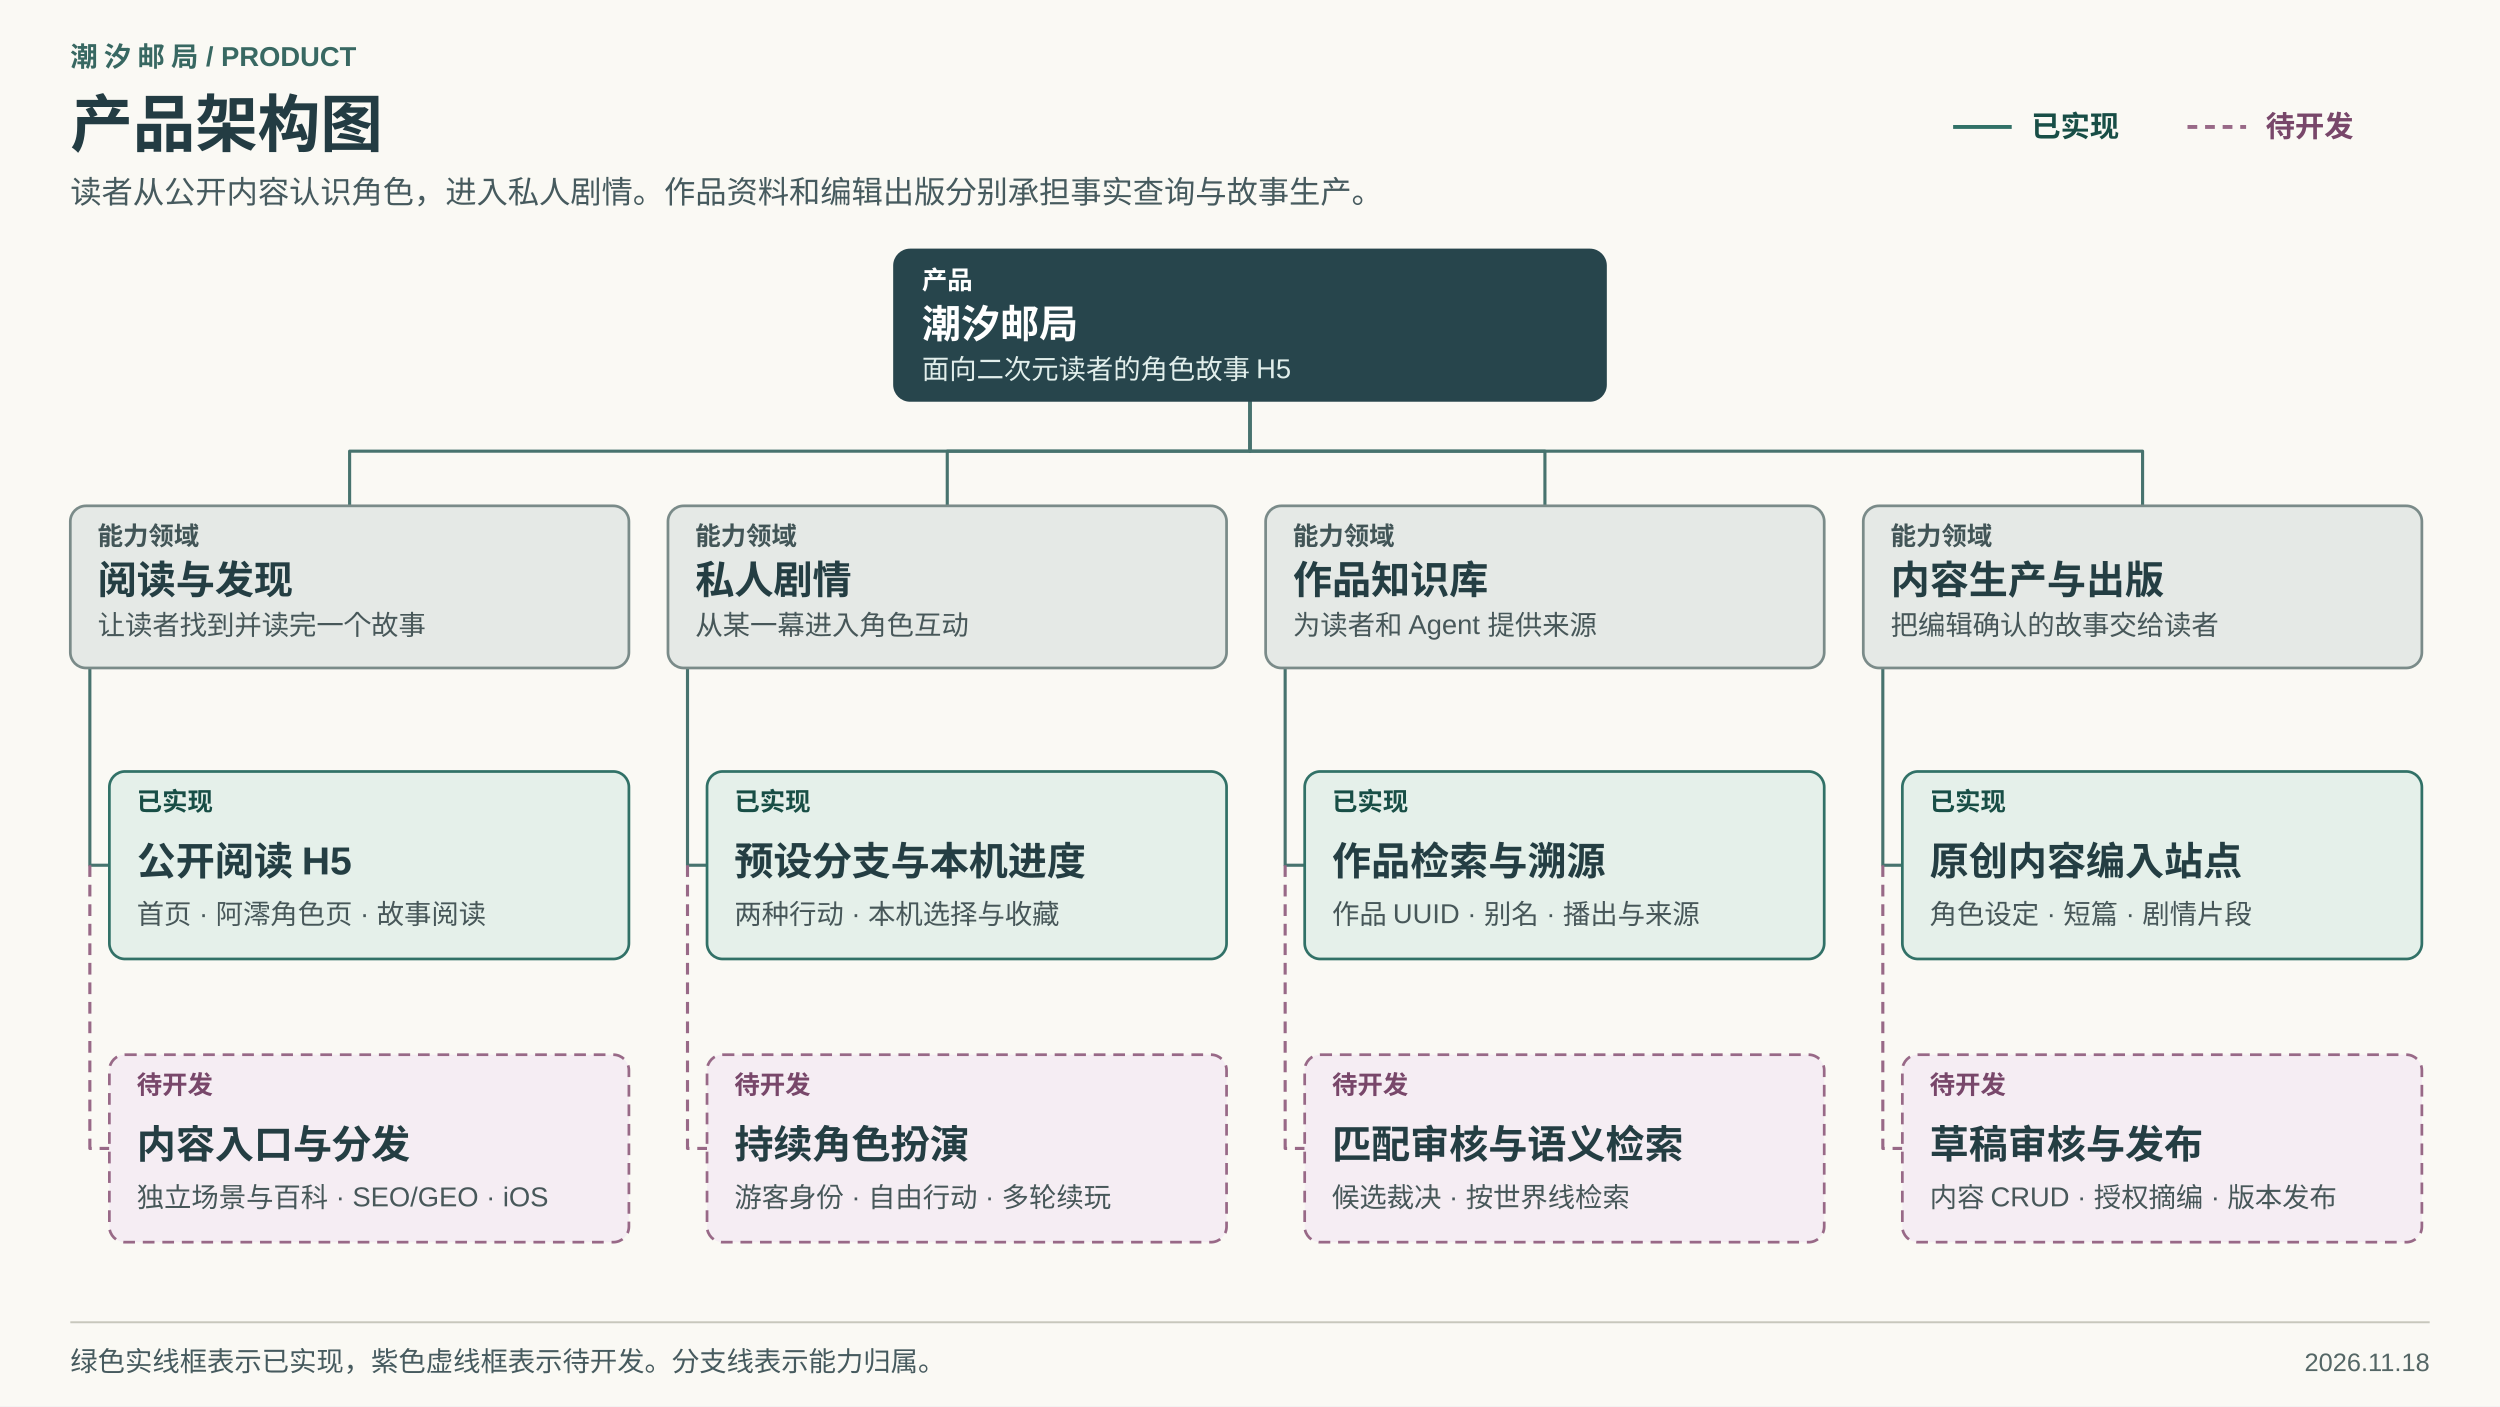
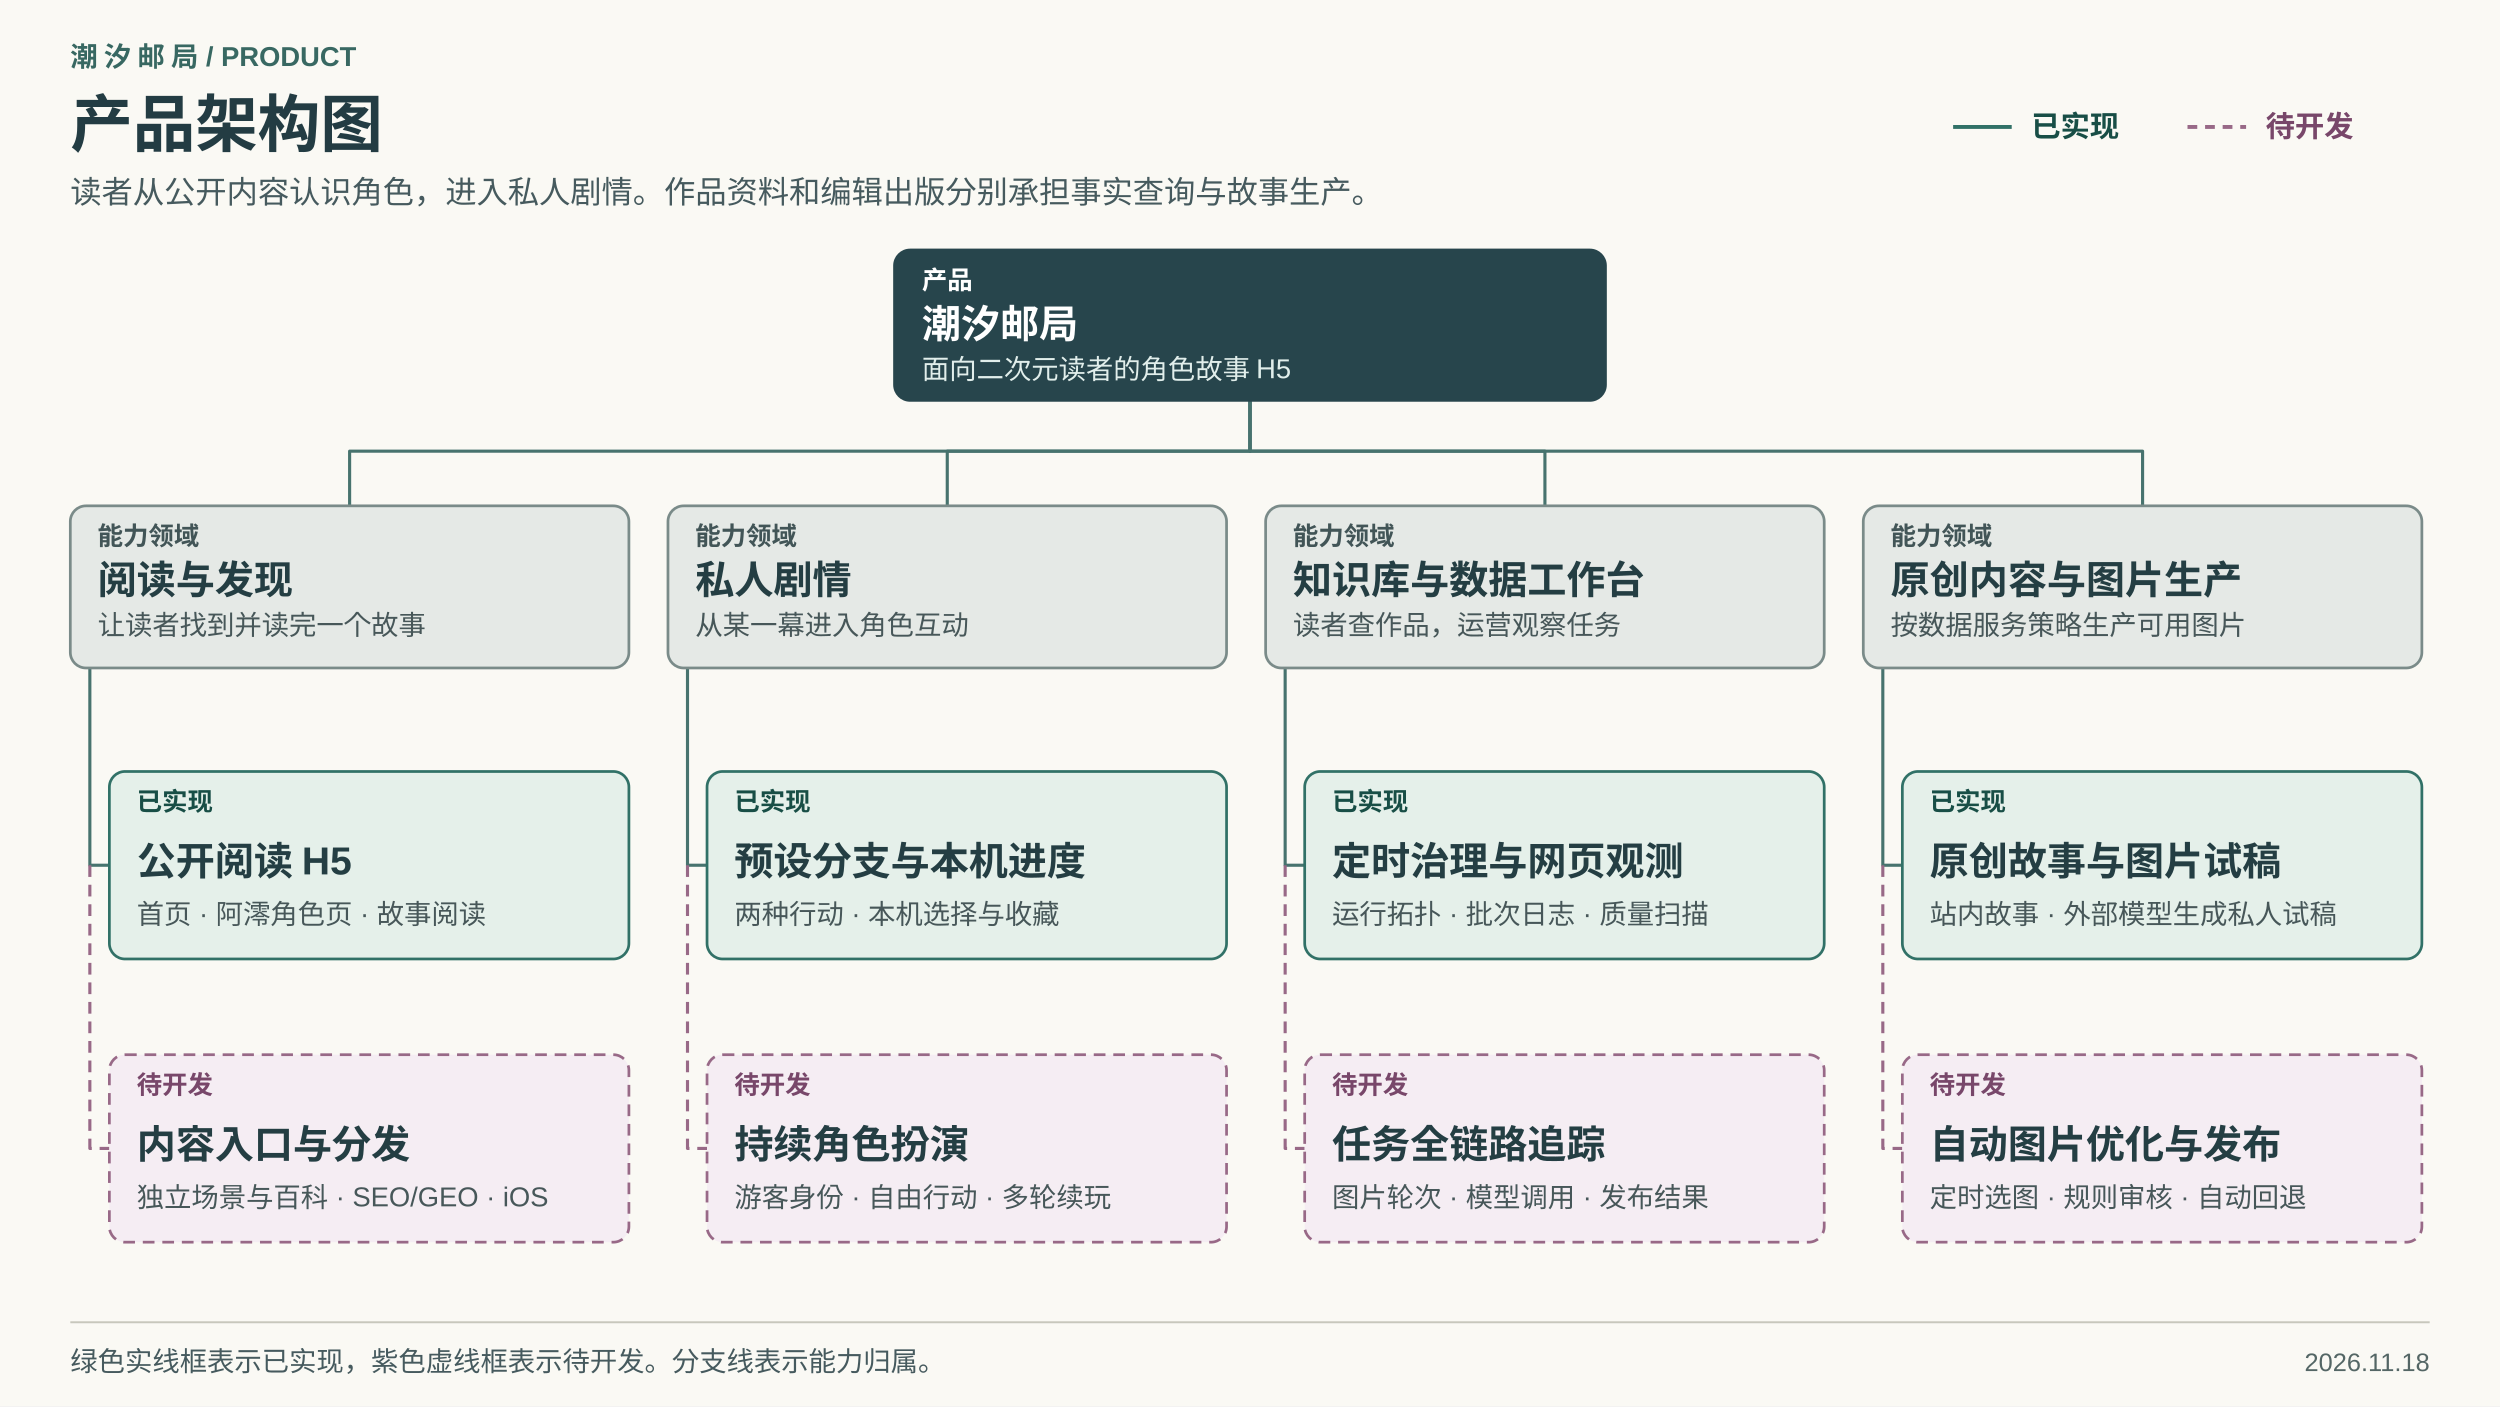
<svg xmlns="http://www.w3.org/2000/svg" viewBox="0 0 1280 720" aria-labelledby="title-product desc-product" font-family="PingFang SC, Microsoft YaHei, Arial, sans-serif">
  <defs>
    <marker id="product-live" viewBox="0 0 8 8" refX="7" refY="4" markerWidth="7" markerHeight="7" orient="auto">
      <path d="M0 0 L8 4 L0 8 Z" fill="#47736e" />
    </marker>
    <marker id="product-next" viewBox="0 0 8 8" refX="7" refY="4" markerWidth="7" markerHeight="7" orient="auto">
      <path d="M0 0 L8 4 L0 8 Z" fill="#986987" />
    </marker>
  </defs>
  <rect width="1280" height="720" fill="#faf9f4" />
  <text x="36" y="34" font-size="14" fill="#386862" font-weight="700" text-anchor="start">潮 汐 邮 局   /   PRODUCT</text>
  <text x="36" y="75" font-size="32" fill="#233c43" font-weight="700" text-anchor="start">产品架构图</text>
  <text x="36" y="104" font-size="16" fill="#465a5e" font-weight="400" text-anchor="start">读者从公开内容认识角色，进入私人剧情。作品资料和编辑出版分别承担事实查询与故事生产。</text>
  <line x1="1000" y1="65" x2="1030" y2="65" stroke="#317167" stroke-width="2" />
  <text x="1040" y="70" font-size="15" fill="#184e46" font-weight="650" text-anchor="start">已实现</text>
  <line x1="1120" y1="65" x2="1150" y2="65" stroke="#986987" stroke-width="2" stroke-dasharray="5 4" />
  <text x="1160" y="70" font-size="15" fill="#78476a" font-weight="650" text-anchor="start">待开发</text>
  <polyline points="640,205 640,231 179,231 179,259" fill="none" stroke="#47736e" stroke-width="1.6" stroke-linejoin="round" />
  <polyline points="46,342 46,443 56,443" fill="none" stroke="#47736e" stroke-width="1.6" stroke-linejoin="round" />
  <polyline points="46,443 46,588 56,588" fill="none" stroke="#986987" stroke-width="1.6" stroke-linejoin="round" stroke-dasharray="6 4" />
  <polyline points="640,205 640,231 485,231 485,259" fill="none" stroke="#47736e" stroke-width="1.6" stroke-linejoin="round" />
  <polyline points="352,342 352,443 362,443" fill="none" stroke="#47736e" stroke-width="1.6" stroke-linejoin="round" />
  <polyline points="352,443 352,588 362,588" fill="none" stroke="#986987" stroke-width="1.6" stroke-linejoin="round" stroke-dasharray="6 4" />
  <polyline points="640,205 640,231 791,231 791,259" fill="none" stroke="#47736e" stroke-width="1.6" stroke-linejoin="round" />
  <polyline points="658,342 658,443 668,443" fill="none" stroke="#47736e" stroke-width="1.6" stroke-linejoin="round" />
  <polyline points="658,443 658,588 668,588" fill="none" stroke="#986987" stroke-width="1.6" stroke-linejoin="round" stroke-dasharray="6 4" />
  <polyline points="640,205 640,231 1097,231 1097,259" fill="none" stroke="#47736e" stroke-width="1.6" stroke-linejoin="round" />
  <polyline points="964,342 964,443 974,443" fill="none" stroke="#47736e" stroke-width="1.6" stroke-linejoin="round" />
  <polyline points="964,443 964,588 974,588" fill="none" stroke="#986987" stroke-width="1.6" stroke-linejoin="round" stroke-dasharray="6 4" />
  <g class="node" data-node="site" role="group" aria-label="产品，潮汐邮局">
    <rect x="458" y="128" width="364" height="77" rx="8" fill="#27454c" stroke="#27454c" stroke-width="1.4" />
    <text x="472" y="148" font-size="13" fill="#ffffff" font-weight="650" text-anchor="start">产品</text>
    <text x="472" y="173" font-size="20" fill="#fff" font-weight="650" text-anchor="start">潮汐邮局</text>
    <text x="472" y="194" font-size="14" fill="#e1eeeb" font-weight="400" text-anchor="start">面向二次元读者的角色故事 H5</text>
  </g>
  <g class="node" data-node="read" role="group" aria-label="能力领域，阅读与发现">
    <rect x="36" y="259" width="286" height="83" rx="8" fill="#e5e9e6" stroke="#7a8b89" stroke-width="1.4" />
    <text x="50" y="279" font-size="13" fill="#425557" font-weight="650" text-anchor="start">能力领域</text>
    <text x="50" y="304" font-size="20" fill="#243e43" font-weight="650" text-anchor="start">阅读与发现</text>
    <text x="50" y="325" font-size="14" fill="#475759" font-weight="400" text-anchor="start">让读者找到并读完一个故事</text>
  </g>
  <g class="node" data-node="read1" role="group" aria-label="已实现，公开阅读 H5">
    <rect x="56" y="395" width="266" height="96" rx="8" fill="#e5f0ea" stroke="#317167" stroke-width="1.4" />
    <text x="70" y="415" font-size="13" fill="#184e46" font-weight="650" text-anchor="start">已实现</text>
    <text x="70" y="448" font-size="20" fill="#243e43" font-weight="650" text-anchor="start">公开阅读 H5</text>
    <text x="70" y="473" font-size="14" fill="#475759" font-weight="400" text-anchor="start">首页 · 阿澪角色页 · 故事阅读</text>
  </g>
  <g class="node" data-node="read2" role="group" aria-label="待开发，内容入口与分发">
    <rect x="56" y="540" width="266" height="96" rx="8" fill="#f5edf3" stroke="#986987" stroke-width="1.4" stroke-dasharray="6 4" />
    <text x="70" y="560" font-size="13" fill="#78476a" font-weight="650" text-anchor="start">待开发</text>
    <text x="70" y="593" font-size="20" fill="#243e43" font-weight="650" text-anchor="start">内容入口与分发</text>
    <text x="70" y="618" font-size="14" fill="#475759" font-weight="400" text-anchor="start">独立场景与百科 · SEO/GEO · iOS</text>
  </g>
  <g class="node" data-node="play" role="group" aria-label="能力领域，私人剧情">
    <rect x="342" y="259" width="286" height="83" rx="8" fill="#e5e9e6" stroke="#7a8b89" stroke-width="1.4" />
    <text x="356" y="279" font-size="13" fill="#425557" font-weight="650" text-anchor="start">能力领域</text>
    <text x="356" y="304" font-size="20" fill="#243e43" font-weight="650" text-anchor="start">私人剧情</text>
    <text x="356" y="325" font-size="14" fill="#475759" font-weight="400" text-anchor="start">从某一幕进入角色互动</text>
  </g>
  <g class="node" data-node="play1" role="group" aria-label="已实现，预设分支与本机进度">
    <rect x="362" y="395" width="266" height="96" rx="8" fill="#e5f0ea" stroke="#317167" stroke-width="1.4" />
    <text x="376" y="415" font-size="13" fill="#184e46" font-weight="650" text-anchor="start">已实现</text>
    <text x="376" y="448" font-size="20" fill="#243e43" font-weight="650" text-anchor="start">预设分支与本机进度</text>
    <text x="376" y="473" font-size="14" fill="#475759" font-weight="400" text-anchor="start">两种行动 · 本机选择与收藏</text>
  </g>
  <g class="node" data-node="play2" role="group" aria-label="待开发，持续角色扮演">
    <rect x="362" y="540" width="266" height="96" rx="8" fill="#f5edf3" stroke="#986987" stroke-width="1.4" stroke-dasharray="6 4" />
    <text x="376" y="560" font-size="13" fill="#78476a" font-weight="650" text-anchor="start">待开发</text>
    <text x="376" y="593" font-size="20" fill="#243e43" font-weight="650" text-anchor="start">持续角色扮演</text>
    <text x="376" y="618" font-size="14" fill="#475759" font-weight="400" text-anchor="start">游客身份 · 自由行动 · 多轮续玩</text>
  </g>
-   <g class="node" data-node="know" role="group" aria-label="能力领域，作品知识库">
+   <g class="node" data-node="know" role="group" aria-label="能力领域，知识库与数据工作台">
    <rect x="648" y="259" width="286" height="83" rx="8" fill="#e5e9e6" stroke="#7a8b89" stroke-width="1.4" />
    <text x="662" y="279" font-size="13" fill="#425557" font-weight="650" text-anchor="start">能力领域</text>
-     <text x="662" y="304" font-size="20" fill="#243e43" font-weight="650" text-anchor="start">作品知识库</text>
-     <text x="662" y="325" font-size="14" fill="#475759" font-weight="400" text-anchor="start">为读者和 Agent 提供来源</text>
+     <text x="662" y="304" font-size="20" fill="#243e43" font-weight="650" text-anchor="start">知识库与数据工作台</text>
+     <text x="662" y="325" font-size="14" fill="#475759" font-weight="400" text-anchor="start">读者查作品，运营观察任务</text>
  </g>
-   <g class="node" data-node="know1" role="group" aria-label="已实现，作品检索与溯源">
+   <g class="node" data-node="know1" role="group" aria-label="已实现，定时治理与网页观测">
    <rect x="668" y="395" width="266" height="96" rx="8" fill="#e5f0ea" stroke="#317167" stroke-width="1.4" />
    <text x="682" y="415" font-size="13" fill="#184e46" font-weight="650" text-anchor="start">已实现</text>
-     <text x="682" y="448" font-size="20" fill="#243e43" font-weight="650" text-anchor="start">作品检索与溯源</text>
-     <text x="682" y="473" font-size="14" fill="#475759" font-weight="400" text-anchor="start">作品 UUID · 别名 · 播出与来源</text>
+     <text x="682" y="448" font-size="20" fill="#243e43" font-weight="650" text-anchor="start">定时治理与网页观测</text>
+     <text x="682" y="473" font-size="14" fill="#475759" font-weight="400" text-anchor="start">运行拓扑 · 批次日志 · 质量扫描</text>
  </g>
-   <g class="node" data-node="know2" role="group" aria-label="待开发，匹配审核与语义检索">
+   <g class="node" data-node="know2" role="group" aria-label="待开发，任务全链路追踪">
    <rect x="668" y="540" width="266" height="96" rx="8" fill="#f5edf3" stroke="#986987" stroke-width="1.4" stroke-dasharray="6 4" />
    <text x="682" y="560" font-size="13" fill="#78476a" font-weight="650" text-anchor="start">待开发</text>
-     <text x="682" y="593" font-size="20" fill="#243e43" font-weight="650" text-anchor="start">匹配审核与语义检索</text>
-     <text x="682" y="618" font-size="14" fill="#475759" font-weight="400" text-anchor="start">候选裁决 · 按世界线检索</text>
+     <text x="682" y="593" font-size="20" fill="#243e43" font-weight="650" text-anchor="start">任务全链路追踪</text>
+     <text x="682" y="618" font-size="14" fill="#475759" font-weight="400" text-anchor="start">图片轮次 · 模型调用 · 发布结果</text>
  </g>
-   <g class="node" data-node="edit" role="group" aria-label="能力领域，内容生产与出版">
+   <g class="node" data-node="edit" role="group" aria-label="能力领域，原创内容与图片生产">
    <rect x="954" y="259" width="286" height="83" rx="8" fill="#e5e9e6" stroke="#7a8b89" stroke-width="1.4" />
    <text x="968" y="279" font-size="13" fill="#425557" font-weight="650" text-anchor="start">能力领域</text>
-     <text x="968" y="304" font-size="20" fill="#243e43" font-weight="650" text-anchor="start">内容生产与出版</text>
-     <text x="968" y="325" font-size="14" fill="#475759" font-weight="400" text-anchor="start">把编辑确认的故事交给读者</text>
+     <text x="968" y="304" font-size="20" fill="#243e43" font-weight="650" text-anchor="start">原创内容与图片生产</text>
+     <text x="968" y="325" font-size="14" fill="#475759" font-weight="400" text-anchor="start">按数据服务策略生产可用图片</text>
  </g>
-   <g class="node" data-node="edit1" role="group" aria-label="已实现，原创内容编入站点">
+   <g class="node" data-node="edit1" role="group" aria-label="已实现，原创故事与图片试稿">
    <rect x="974" y="395" width="266" height="96" rx="8" fill="#e5f0ea" stroke="#317167" stroke-width="1.4" />
    <text x="988" y="415" font-size="13" fill="#184e46" font-weight="650" text-anchor="start">已实现</text>
-     <text x="988" y="448" font-size="20" fill="#243e43" font-weight="650" text-anchor="start">原创内容编入站点</text>
-     <text x="988" y="473" font-size="14" fill="#475759" font-weight="400" text-anchor="start">角色设定 · 短篇 · 剧情片段</text>
+     <text x="988" y="448" font-size="20" fill="#243e43" font-weight="650" text-anchor="start">原创故事与图片试稿</text>
+     <text x="988" y="473" font-size="14" fill="#475759" font-weight="400" text-anchor="start">站内故事 · 外部模型生成私人试稿</text>
  </g>
-   <g class="node" data-node="edit2" role="group" aria-label="待开发，草稿审核与发布">
+   <g class="node" data-node="edit2" role="group" aria-label="待开发，自动图片优化与发布">
    <rect x="974" y="540" width="266" height="96" rx="8" fill="#f5edf3" stroke="#986987" stroke-width="1.4" stroke-dasharray="6 4" />
    <text x="988" y="560" font-size="13" fill="#78476a" font-weight="650" text-anchor="start">待开发</text>
-     <text x="988" y="593" font-size="20" fill="#243e43" font-weight="650" text-anchor="start">草稿审核与发布</text>
-     <text x="988" y="618" font-size="14" fill="#475759" font-weight="400" text-anchor="start">内容 CRUD · 授权摘编 · 版本发布</text>
+     <text x="988" y="593" font-size="20" fill="#243e43" font-weight="650" text-anchor="start">自动图片优化与发布</text>
+     <text x="988" y="618" font-size="14" fill="#475759" font-weight="400" text-anchor="start">定时选图 · 规则审核 · 自动回退</text>
  </g>
  <line x1="36" y1="677" x2="1244" y2="677" stroke="#c7c7bc" />
  <text x="36" y="702" font-size="14" fill="#465a5e" font-weight="400" text-anchor="start">绿色实线框表示已实现，紫色虚线框表示待开发。分支线表示能力归属。</text>
  <text x="1244" y="702" font-size="13" fill="#546665" font-weight="500" text-anchor="end">2026.11.18</text>
</svg>
